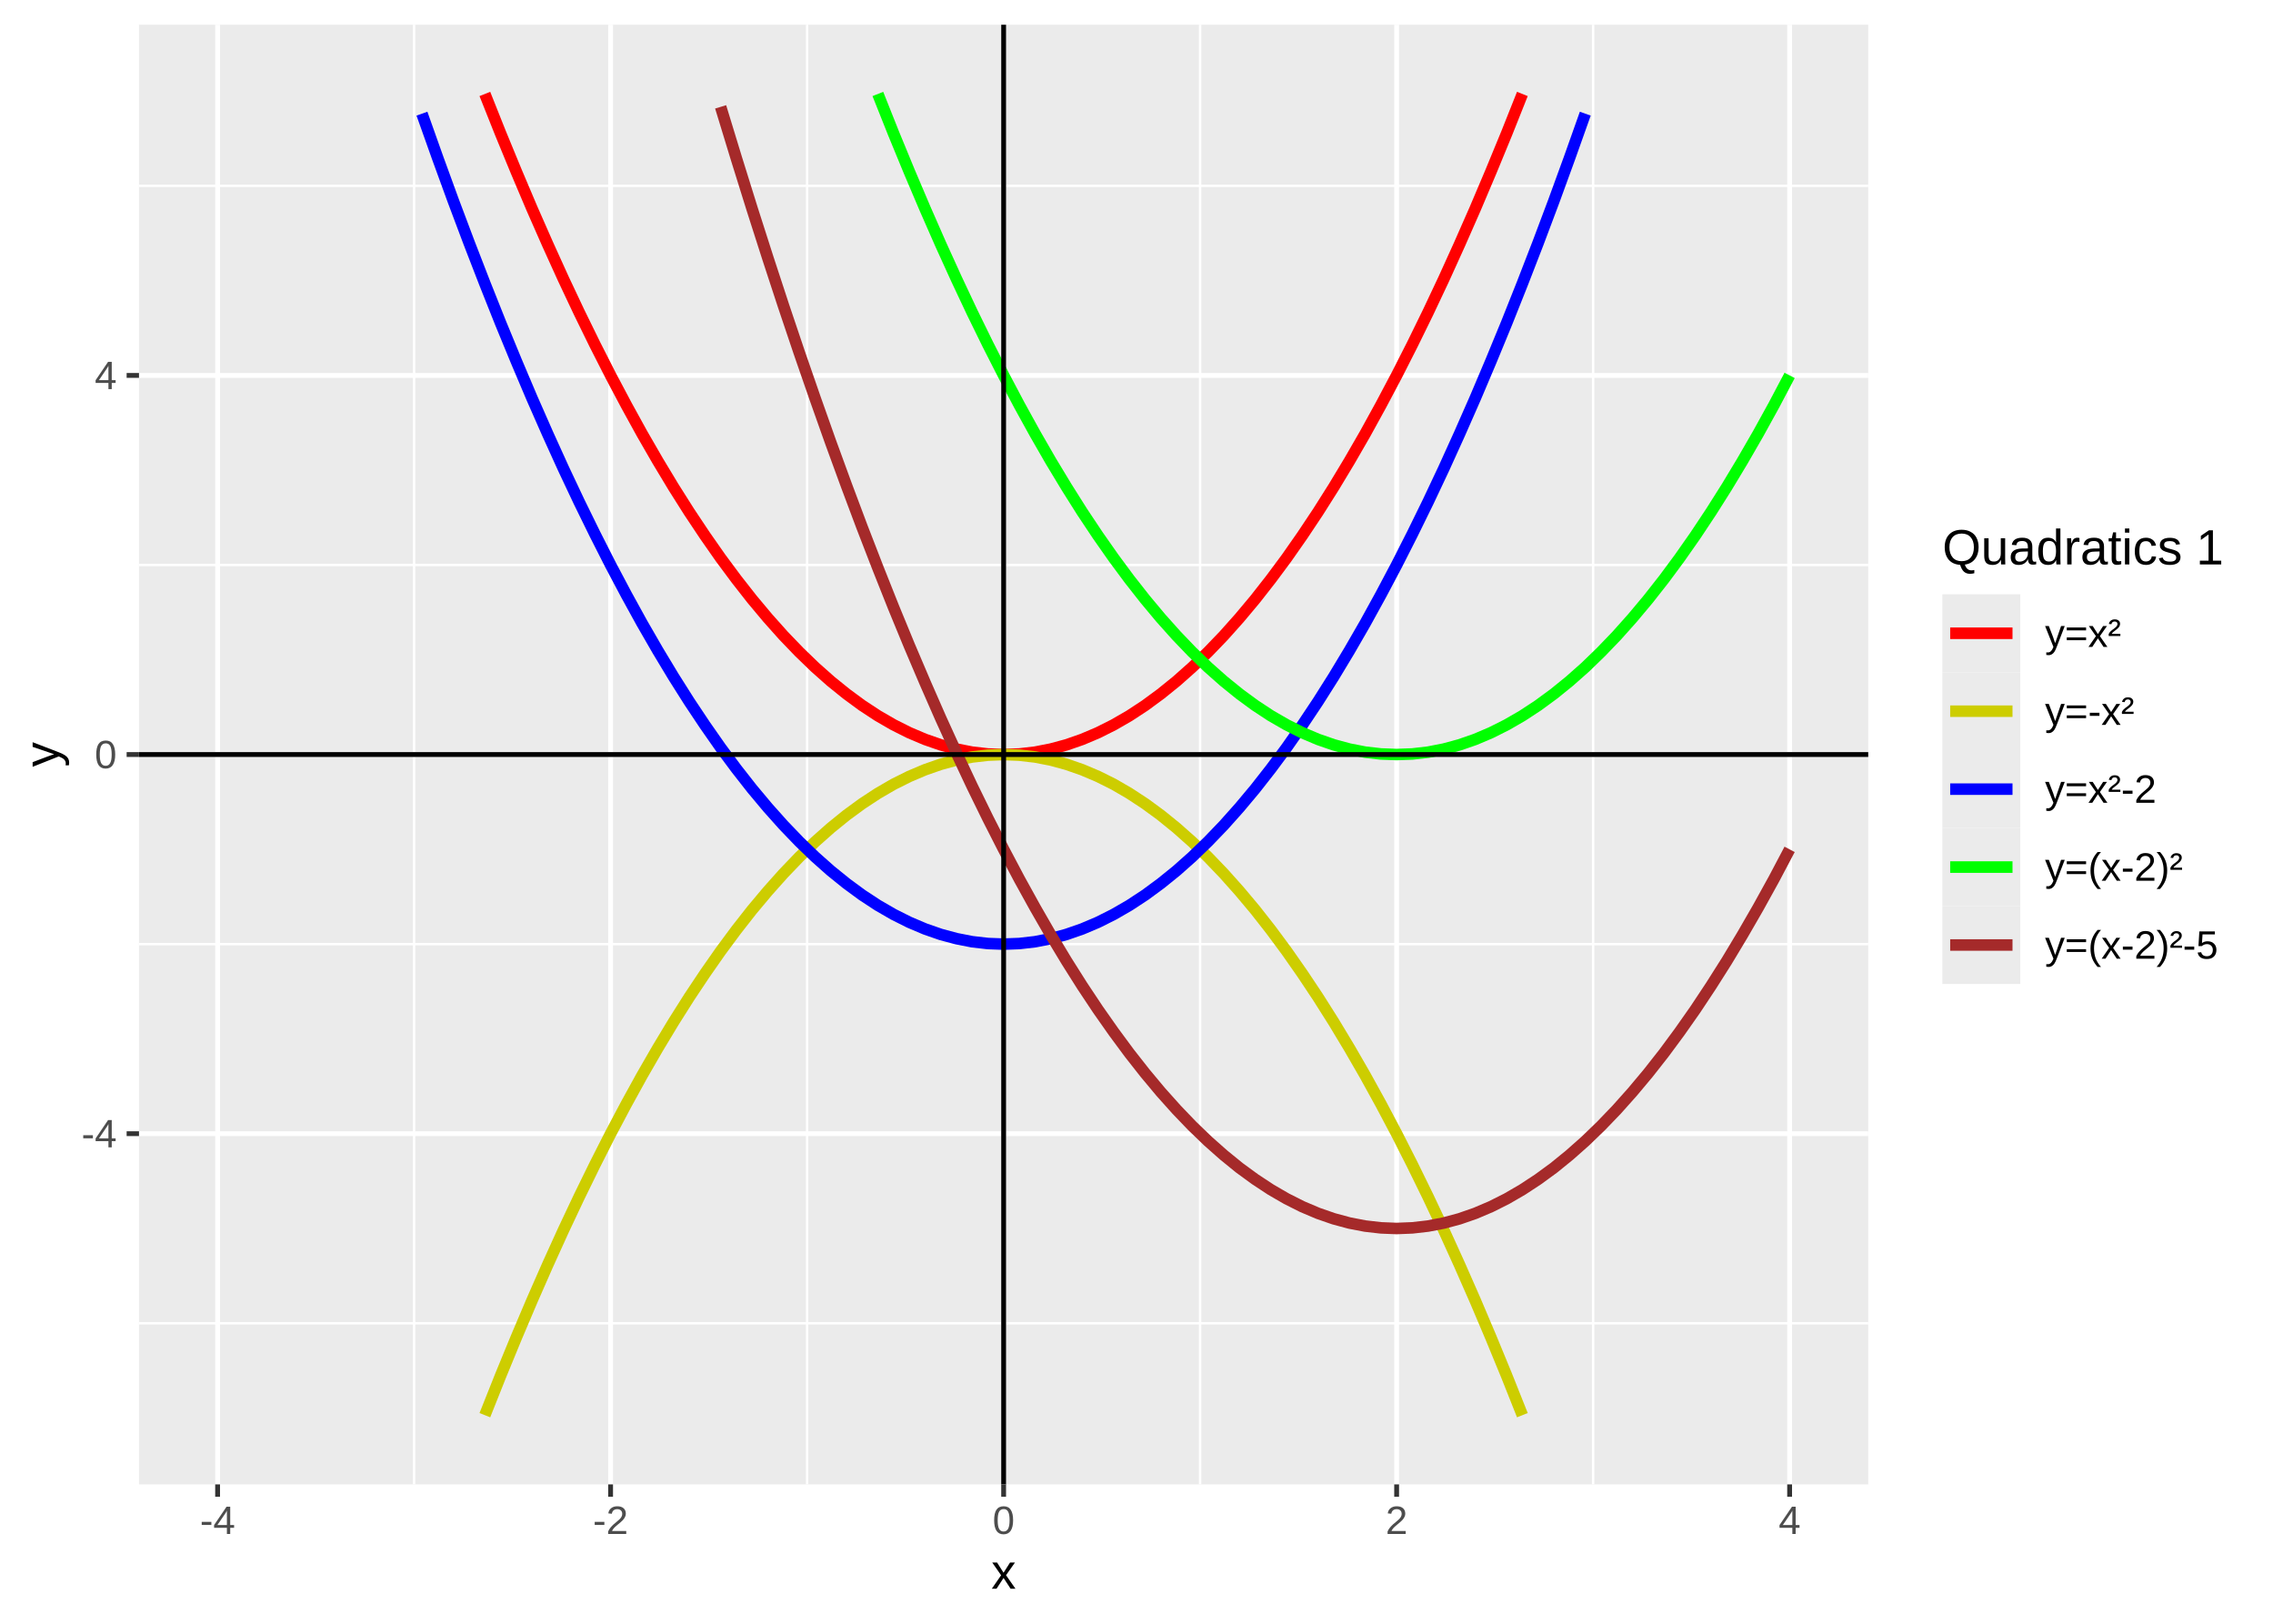
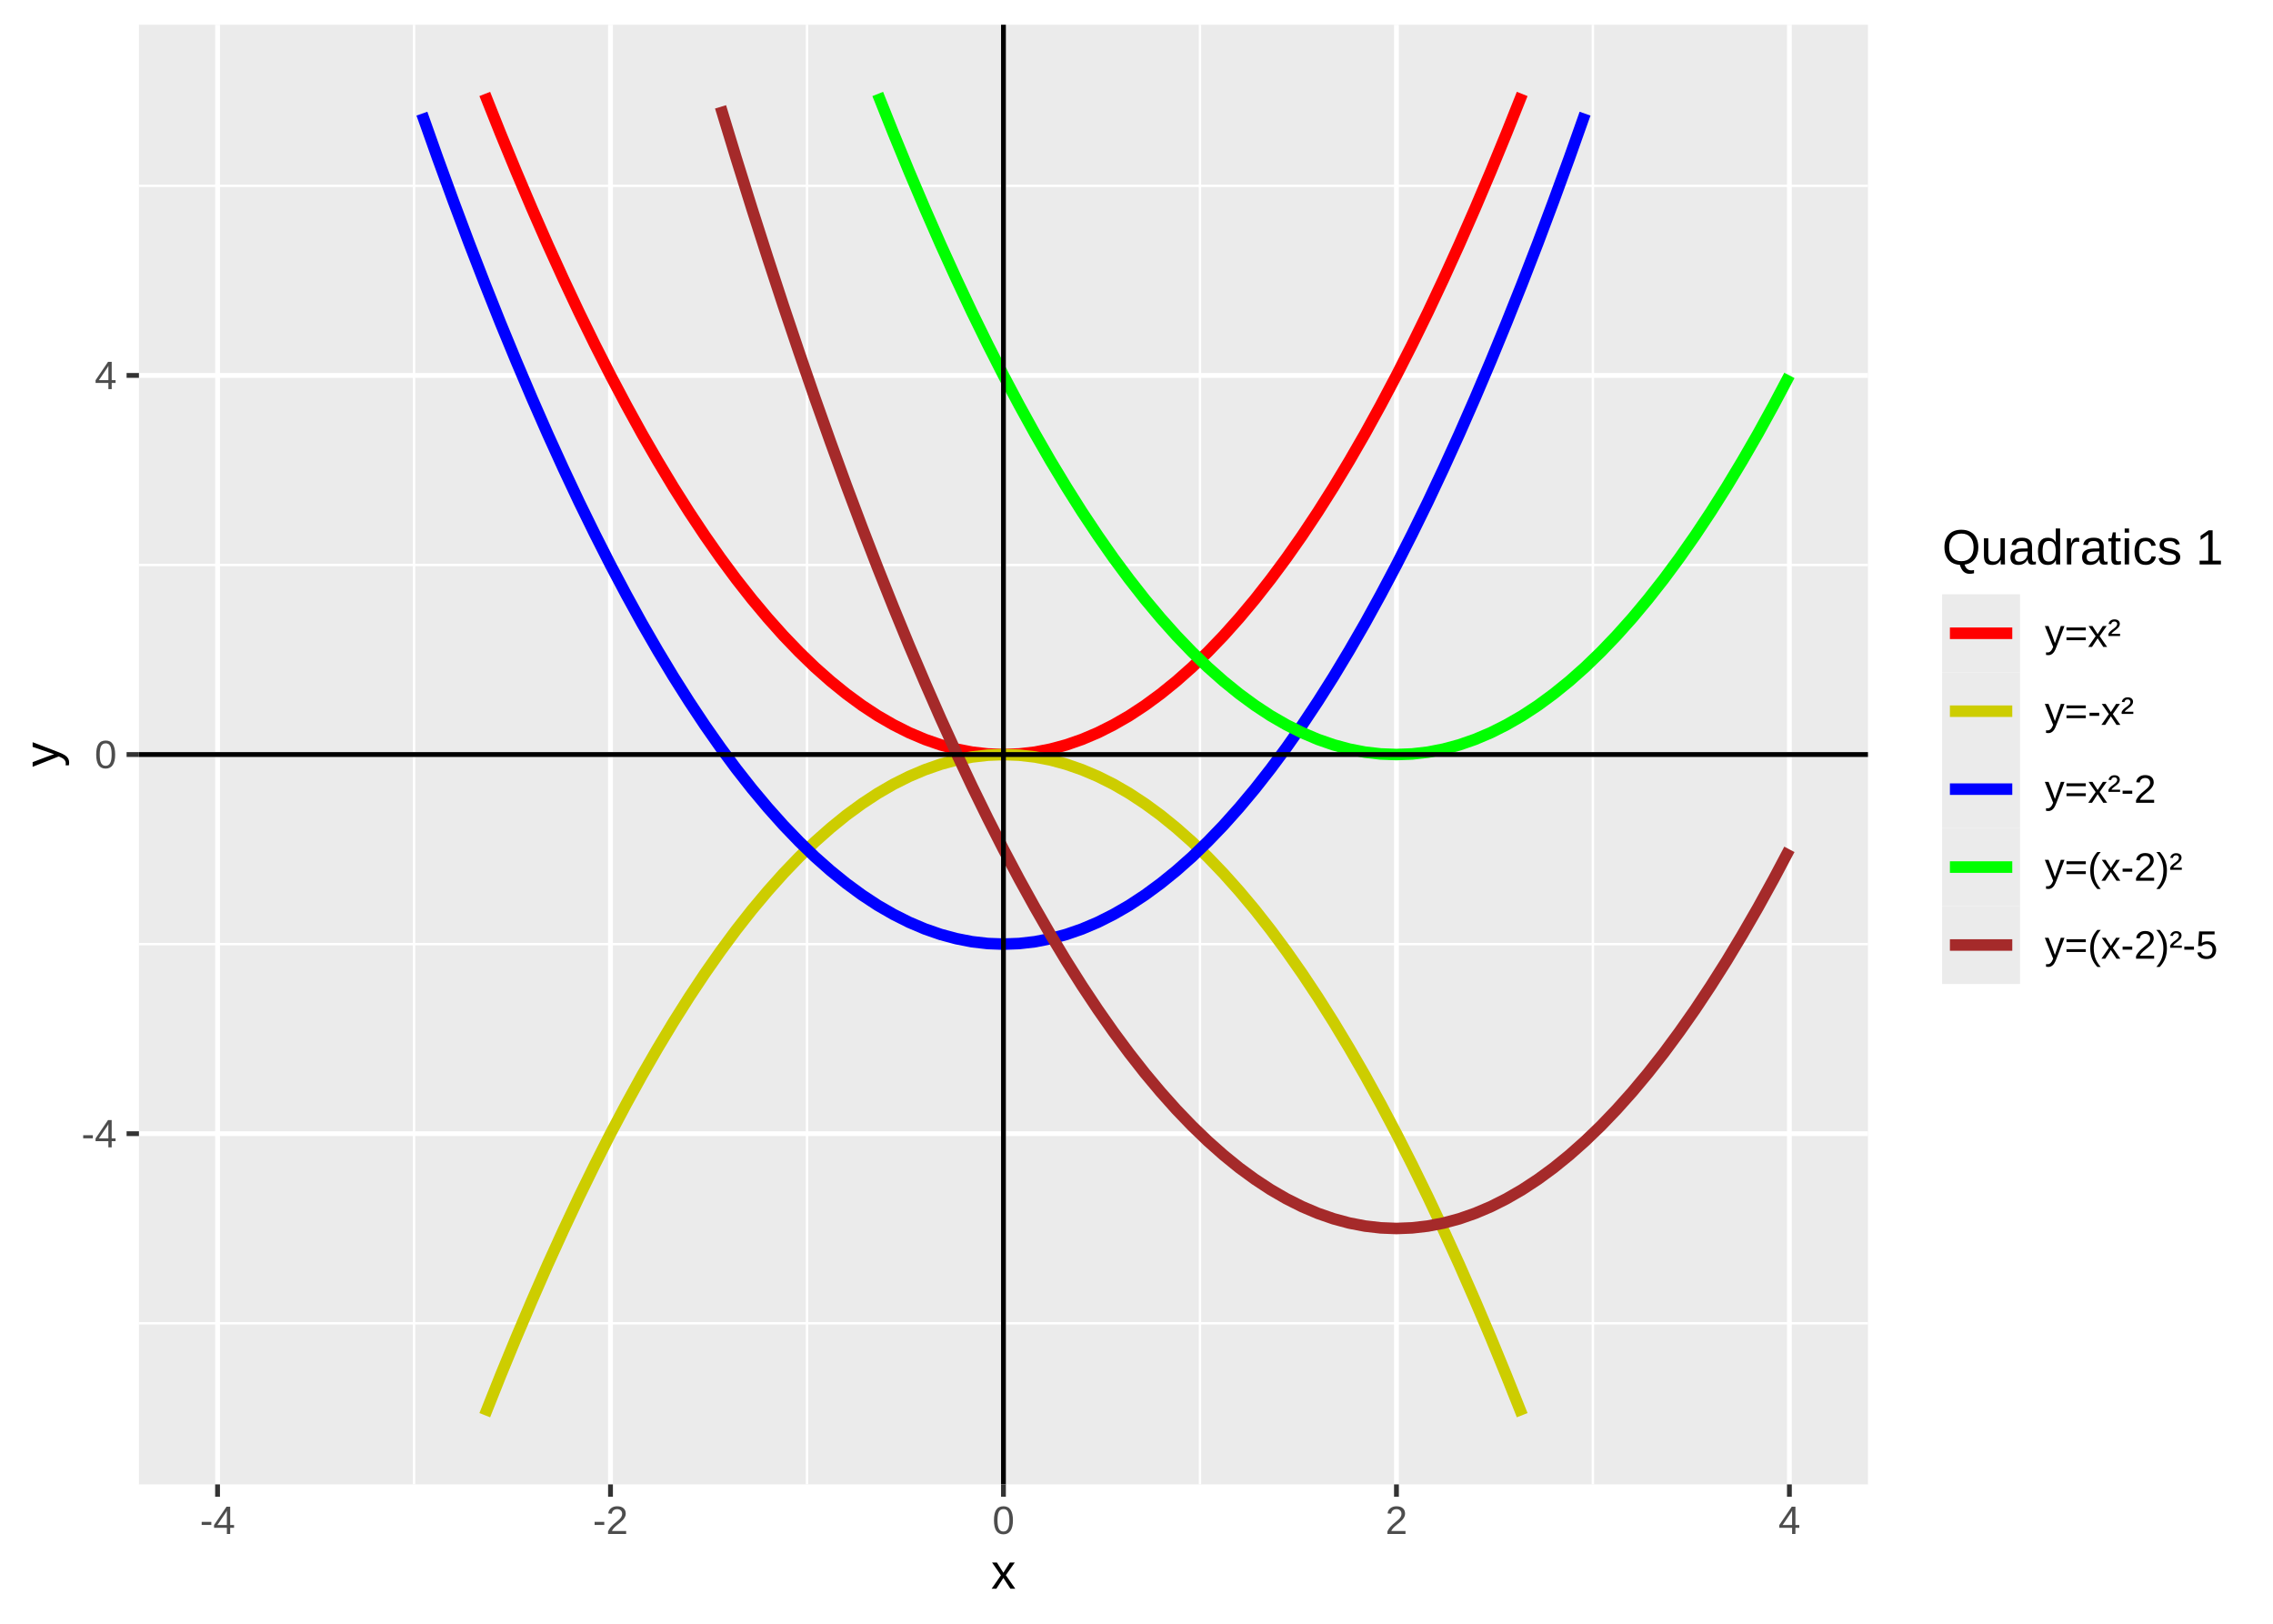
- <svg xmlns="http://www.w3.org/2000/svg" class="svglite" width="504.00pt" height="360.00pt" viewBox="0 0 504.00 360.00">
-   <defs>
-     <style type="text/css">
+ <svg xmlns="http://www.w3.org/2000/svg" width="504.00pt" height="360.00pt" viewBox="0 0 504.00 360.00">
+   <g class="svglite">
+     <defs>
+       <style type="text/css">
    .svglite line, .svglite polyline, .svglite polygon, .svglite path, .svglite rect, .svglite circle {
      fill: none;
      stroke: #000000;
      stroke-linecap: round;
      stroke-linejoin: round;
      stroke-miterlimit: 10.00;
    }
    .svglite text {
      white-space: pre;
    }
+     .svglite g.glyphgroup path {
+       fill: inherit;
+       stroke: none;
+     }
  </style>
-   </defs>
-   <rect width="100%" height="100%" style="stroke: none; fill: #FFFFFF;" />
-   <defs>
-     <clipPath id="cpMC4wMHw1MDQuMDB8MC4wMHwzNjAuMDA=">
-       <rect x="0.00" y="0.00" width="504.00" height="360.00" />
-     </clipPath>
-   </defs>
-   <g clip-path="url(#cpMC4wMHw1MDQuMDB8MC4wMHwzNjAuMDA=)">
-     <rect x="0" y="0.00" width="504.00" height="360.00" style="stroke-width: 1.07; stroke: #FFFFFF; fill: #FFFFFF;" />
-   </g>
-   <defs>
-     <clipPath id="cpMzAuODJ8NDE0LjI1fDUuNDh8MzI5LjEx">
-       <rect x="30.82" y="5.48" width="383.43" height="323.63" />
-     </clipPath>
-   </defs>
-   <g clip-path="url(#cpMzAuODJ8NDE0LjI1fDUuNDh8MzI5LjEx)">
-     <rect x="30.82" y="5.48" width="383.43" height="323.63" style="stroke-width: 1.07; stroke: none; fill: #EBEBEB;" />
-     <polyline points="30.82,293.38 414.25,293.38 " style="stroke-width: 0.53; stroke: #FFFFFF; stroke-linecap: butt;" />
-     <polyline points="30.82,209.32 414.25,209.32 " style="stroke-width: 0.53; stroke: #FFFFFF; stroke-linecap: butt;" />
-     <polyline points="30.82,125.26 414.25,125.26 " style="stroke-width: 0.53; stroke: #FFFFFF; stroke-linecap: butt;" />
-     <polyline points="30.82,41.20 414.25,41.20 " style="stroke-width: 0.53; stroke: #FFFFFF; stroke-linecap: butt;" />
-     <polyline points="91.82,329.11 91.82,5.48 " style="stroke-width: 0.53; stroke: #FFFFFF; stroke-linecap: butt;" />
-     <polyline points="178.96,329.11 178.96,5.48 " style="stroke-width: 0.53; stroke: #FFFFFF; stroke-linecap: butt;" />
-     <polyline points="266.11,329.11 266.11,5.48 " style="stroke-width: 0.53; stroke: #FFFFFF; stroke-linecap: butt;" />
-     <polyline points="353.25,329.11 353.25,5.48 " style="stroke-width: 0.53; stroke: #FFFFFF; stroke-linecap: butt;" />
-     <polyline points="30.82,251.35 414.25,251.35 " style="stroke-width: 1.07; stroke: #FFFFFF; stroke-linecap: butt;" />
-     <polyline points="30.82,167.29 414.25,167.29 " style="stroke-width: 1.07; stroke: #FFFFFF; stroke-linecap: butt;" />
-     <polyline points="30.82,83.23 414.25,83.23 " style="stroke-width: 1.07; stroke: #FFFFFF; stroke-linecap: butt;" />
-     <polyline points="48.25,329.11 48.25,5.48 " style="stroke-width: 1.07; stroke: #FFFFFF; stroke-linecap: butt;" />
-     <polyline points="135.39,329.11 135.39,5.48 " style="stroke-width: 1.07; stroke: #FFFFFF; stroke-linecap: butt;" />
-     <polyline points="222.54,329.11 222.54,5.48 " style="stroke-width: 1.07; stroke: #FFFFFF; stroke-linecap: butt;" />
-     <polyline points="309.68,329.11 309.68,5.48 " style="stroke-width: 1.07; stroke: #FFFFFF; stroke-linecap: butt;" />
-     <polyline points="396.82,329.11 396.82,5.48 " style="stroke-width: 1.07; stroke: #FFFFFF; stroke-linecap: butt;" />
-     <polyline points="107.51,20.83 110.99,29.57 114.48,38.04 117.96,46.25 121.45,54.18 124.93,61.85 128.42,69.25 131.91,76.38 135.39,83.23 138.88,89.82 142.36,96.15 145.85,102.20 149.33,107.98 152.82,113.50 156.31,118.74 159.79,123.72 163.28,128.42 166.76,132.86 170.25,137.03 173.73,140.93 177.22,144.56 180.71,147.93 184.19,151.02 187.68,153.84 191.16,156.40 194.65,158.69 198.13,160.70 201.62,162.45 205.11,163.93 208.59,165.14 212.08,166.08 215.56,166.76 219.05,167.16 222.54,167.29 226.02,167.16 229.51,166.76 232.99,166.08 236.48,165.14 239.96,163.93 243.45,162.45 246.94,160.70 250.42,158.69 253.91,156.40 257.39,153.84 260.88,151.02 264.36,147.93 267.85,144.56 271.34,140.93 274.82,137.03 278.31,132.86 281.79,128.42 285.28,123.72 288.76,118.74 292.25,113.50 295.74,107.98 299.22,102.20 302.71,96.15 306.19,89.82 309.68,83.23 313.16,76.38 316.65,69.25 320.14,61.85 323.62,54.18 327.11,46.25 330.59,38.04 334.08,29.57 337.56,20.83 " style="stroke-width: 2.56; stroke: #FF0000; stroke-linecap: butt;" />
-     <polyline points="107.51,313.76 110.99,305.02 114.48,296.54 117.96,288.34 121.45,280.40 124.93,272.74 128.42,265.34 131.91,258.21 135.39,251.35 138.88,244.76 142.36,238.44 145.85,232.39 149.33,226.61 152.82,221.09 156.31,215.85 159.79,210.87 163.28,206.16 166.76,201.72 170.25,197.56 173.73,193.66 177.22,190.02 180.71,186.66 184.19,183.57 187.68,180.74 191.16,178.19 194.65,175.90 198.13,173.88 201.62,172.14 205.11,170.66 208.59,169.45 212.08,168.50 215.56,167.83 219.05,167.43 222.54,167.29 226.02,167.43 229.51,167.83 232.99,168.50 236.48,169.45 239.96,170.66 243.45,172.14 246.94,173.88 250.42,175.90 253.91,178.19 257.39,180.74 260.88,183.57 264.36,186.66 267.85,190.02 271.34,193.66 274.82,197.56 278.31,201.72 281.79,206.16 285.28,210.87 288.76,215.85 292.25,221.09 295.74,226.61 299.22,232.39 302.71,238.44 306.19,244.76 309.68,251.35 313.16,258.21 316.65,265.34 320.14,272.74 323.62,280.40 327.11,288.34 330.59,296.54 334.08,305.02 337.56,313.76 " style="stroke-width: 2.56; stroke: #CDCD00; stroke-linecap: butt;" />
-     <polyline points="93.56,25.20 97.05,35.02 100.53,44.57 104.02,53.85 107.51,62.86 110.99,71.60 114.48,80.07 117.96,88.28 121.45,96.21 124.93,103.88 128.42,111.28 131.91,118.40 135.39,125.26 138.88,131.85 142.36,138.18 145.85,144.23 149.33,150.01 152.82,155.53 156.31,160.77 159.79,165.75 163.28,170.45 166.76,174.89 170.25,179.06 173.73,182.96 177.22,186.59 180.71,189.96 184.19,193.05 187.68,195.87 191.16,198.43 194.65,200.72 198.13,202.73 201.62,204.48 205.11,205.96 208.59,207.17 212.08,208.11 215.56,208.79 219.05,209.19 222.54,209.32 226.02,209.19 229.51,208.79 232.99,208.11 236.48,207.17 239.96,205.96 243.45,204.48 246.94,202.73 250.42,200.72 253.91,198.43 257.39,195.87 260.88,193.05 264.36,189.96 267.85,186.59 271.34,182.96 274.82,179.06 278.31,174.89 281.79,170.45 285.28,165.75 288.76,160.77 292.25,155.53 295.74,150.01 299.22,144.23 302.71,138.18 306.19,131.85 309.68,125.26 313.16,118.40 316.65,111.28 320.14,103.88 323.62,96.21 327.11,88.28 330.59,80.07 334.08,71.60 337.56,62.86 341.05,53.85 344.54,44.57 348.02,35.02 351.51,25.20 " style="stroke-width: 2.56; stroke: #0000FF; stroke-linecap: butt;" />
-     <polyline points="194.65,20.83 198.13,29.57 201.62,38.04 205.11,46.25 208.59,54.18 212.08,61.85 215.56,69.25 219.05,76.38 222.54,83.23 226.02,89.82 229.51,96.15 232.99,102.20 236.48,107.98 239.96,113.50 243.45,118.74 246.94,123.72 250.42,128.42 253.91,132.86 257.39,137.03 260.88,140.93 264.36,144.56 267.85,147.93 271.34,151.02 274.82,153.84 278.31,156.40 281.79,158.69 285.28,160.70 288.76,162.45 292.25,163.93 295.74,165.14 299.22,166.08 302.71,166.76 306.19,167.16 309.68,167.29 313.16,167.16 316.65,166.76 320.14,166.08 323.62,165.14 327.11,163.93 330.59,162.45 334.08,160.70 337.56,158.69 341.05,156.40 344.54,153.84 348.02,151.02 351.51,147.93 354.99,144.56 358.48,140.93 361.96,137.03 365.45,132.86 368.94,128.42 372.42,123.72 375.91,118.74 379.39,113.50 382.88,107.98 386.36,102.20 389.85,96.15 393.34,89.82 396.82,83.23 " style="stroke-width: 2.56; stroke: #00FF00; stroke-linecap: butt;" />
-     <polyline points="159.79,23.69 163.28,35.12 166.76,46.28 170.25,57.18 173.73,67.80 177.22,78.16 180.71,88.24 184.19,98.06 187.68,107.61 191.16,116.89 194.65,125.90 198.13,134.65 201.62,143.12 205.11,151.32 208.59,159.26 212.08,166.92 215.56,174.32 219.05,181.45 222.54,188.31 226.02,194.90 229.51,201.22 232.99,207.27 236.48,213.06 239.96,218.57 243.45,223.82 246.94,228.79 250.42,233.50 253.91,237.94 257.39,242.11 260.88,246.01 264.36,249.64 267.85,253.00 271.34,256.09 274.82,258.92 278.31,261.47 281.79,263.76 285.28,265.78 288.76,267.53 292.25,269.01 295.74,270.22 299.22,271.16 302.71,271.83 306.19,272.23 309.68,272.37 313.16,272.23 316.65,271.83 320.14,271.16 323.62,270.22 327.11,269.01 330.59,267.53 334.08,265.78 337.56,263.76 341.05,261.47 344.54,258.92 348.02,256.09 351.51,253.00 354.99,249.64 358.48,246.01 361.96,242.11 365.45,237.94 368.94,233.50 372.42,228.79 375.91,223.82 379.39,218.57 382.88,213.06 386.36,207.27 389.85,201.22 393.34,194.90 396.82,188.31 " style="stroke-width: 2.56; stroke: #A52A2A; stroke-linecap: butt;" />
-     <line x1="30.82" y1="167.29" x2="414.25" y2="167.29" style="stroke-width: 1.07; stroke-linecap: butt;" />
-     <line x1="222.54" y1="329.11" x2="222.54" y2="5.48" style="stroke-width: 1.07; stroke-linecap: butt;" />
-   </g>
-   <g clip-path="url(#cpMC4wMHw1MDQuMDB8MC4wMHwzNjAuMDA=)">
-     <text x="25.89" y="254.38" text-anchor="end" style="font-size: 8.80px;fill: #4D4D4D; font-family: &quot;Arimo&quot;;" textLength="7.82px" lengthAdjust="spacingAndGlyphs">-4</text>
-     <text x="25.89" y="170.33" text-anchor="end" style="font-size: 8.80px;fill: #4D4D4D; font-family: &quot;Arimo&quot;;" textLength="4.90px" lengthAdjust="spacingAndGlyphs">0</text>
-     <text x="25.89" y="86.27" text-anchor="end" style="font-size: 8.80px;fill: #4D4D4D; font-family: &quot;Arimo&quot;;" textLength="4.90px" lengthAdjust="spacingAndGlyphs">4</text>
-     <polyline points="28.08,251.35 30.82,251.35 " style="stroke-width: 1.07; stroke: #333333; stroke-linecap: butt;" />
-     <polyline points="28.08,167.29 30.82,167.29 " style="stroke-width: 1.07; stroke: #333333; stroke-linecap: butt;" />
-     <polyline points="28.08,83.23 30.82,83.23 " style="stroke-width: 1.07; stroke: #333333; stroke-linecap: butt;" />
-     <polyline points="48.25,331.85 48.25,329.11 " style="stroke-width: 1.07; stroke: #333333; stroke-linecap: butt;" />
-     <polyline points="135.39,331.85 135.39,329.11 " style="stroke-width: 1.07; stroke: #333333; stroke-linecap: butt;" />
-     <polyline points="222.54,331.85 222.54,329.11 " style="stroke-width: 1.07; stroke: #333333; stroke-linecap: butt;" />
-     <polyline points="309.68,331.85 309.68,329.11 " style="stroke-width: 1.07; stroke: #333333; stroke-linecap: butt;" />
-     <polyline points="396.82,331.85 396.82,329.11 " style="stroke-width: 1.07; stroke: #333333; stroke-linecap: butt;" />
-     <text x="48.25" y="340.10" text-anchor="middle" style="font-size: 8.80px;fill: #4D4D4D; font-family: &quot;Arimo&quot;;" textLength="7.82px" lengthAdjust="spacingAndGlyphs">-4</text>
-     <text x="135.39" y="340.10" text-anchor="middle" style="font-size: 8.80px;fill: #4D4D4D; font-family: &quot;Arimo&quot;;" textLength="7.82px" lengthAdjust="spacingAndGlyphs">-2</text>
-     <text x="222.54" y="340.10" text-anchor="middle" style="font-size: 8.80px;fill: #4D4D4D; font-family: &quot;Arimo&quot;;" textLength="4.90px" lengthAdjust="spacingAndGlyphs">0</text>
-     <text x="309.68" y="340.10" text-anchor="middle" style="font-size: 8.80px;fill: #4D4D4D; font-family: &quot;Arimo&quot;;" textLength="4.90px" lengthAdjust="spacingAndGlyphs">2</text>
-     <text x="396.82" y="340.10" text-anchor="middle" style="font-size: 8.80px;fill: #4D4D4D; font-family: &quot;Arimo&quot;;" textLength="4.90px" lengthAdjust="spacingAndGlyphs">4</text>
-     <text x="222.54" y="352.24" text-anchor="middle" style="font-size: 11.00px; font-family: &quot;Arimo&quot;;" textLength="5.50px" lengthAdjust="spacingAndGlyphs">x</text>
-     <text transform="translate(13.05,167.29) rotate(-90)" text-anchor="middle" style="font-size: 11.00px; font-family: &quot;Arimo&quot;;" textLength="5.50px" lengthAdjust="spacingAndGlyphs">y</text>
-     <rect x="425.21" y="110.95" width="73.31" height="112.69" style="stroke-width: 1.07; stroke: none; fill: #FFFFFF;" />
-     <text x="430.69" y="125.14" style="font-size: 11.00px; font-family: &quot;Arimo&quot;;" textLength="62.35px" lengthAdjust="spacingAndGlyphs">Quadratics 1</text>
-     <rect x="430.69" y="131.76" width="17.28" height="17.28" style="stroke-width: 1.07; stroke: none; fill: #EBEBEB;" />
-     <line x1="432.42" y1="140.40" x2="446.24" y2="140.40" style="stroke-width: 2.56; stroke: #FF0000; stroke-linecap: butt;" />
-     <rect x="430.69" y="149.04" width="17.28" height="17.28" style="stroke-width: 1.07; stroke: none; fill: #EBEBEB;" />
-     <line x1="432.42" y1="157.68" x2="446.24" y2="157.68" style="stroke-width: 2.56; stroke: #CDCD00; stroke-linecap: butt;" />
-     <rect x="430.69" y="166.32" width="17.28" height="17.28" style="stroke-width: 1.07; stroke: none; fill: #EBEBEB;" />
-     <line x1="432.42" y1="174.96" x2="446.24" y2="174.96" style="stroke-width: 2.56; stroke: #0000FF; stroke-linecap: butt;" />
-     <rect x="430.69" y="183.60" width="17.28" height="17.28" style="stroke-width: 1.07; stroke: none; fill: #EBEBEB;" />
-     <line x1="432.42" y1="192.24" x2="446.24" y2="192.24" style="stroke-width: 2.56; stroke: #00FF00; stroke-linecap: butt;" />
-     <rect x="430.69" y="200.88" width="17.28" height="17.28" style="stroke-width: 1.07; stroke: none; fill: #EBEBEB;" />
-     <line x1="432.42" y1="209.52" x2="446.24" y2="209.52" style="stroke-width: 2.56; stroke: #A52A2A; stroke-linecap: butt;" />
-     <text x="453.45" y="143.43" style="font-size: 8.80px; font-family: &quot;Arimo&quot;;" textLength="16.87px" lengthAdjust="spacingAndGlyphs">y=x²</text>
-     <text x="453.45" y="160.71" style="font-size: 8.80px; font-family: &quot;Arimo&quot;;" textLength="19.79px" lengthAdjust="spacingAndGlyphs">y=-x²</text>
-     <text x="453.45" y="177.99" style="font-size: 8.80px; font-family: &quot;Arimo&quot;;" textLength="24.69px" lengthAdjust="spacingAndGlyphs">y=x²-2</text>
-     <text x="453.45" y="195.27" style="font-size: 8.80px; font-family: &quot;Arimo&quot;;" textLength="30.55px" lengthAdjust="spacingAndGlyphs">y=(x-2)²</text>
-     <text x="453.45" y="212.55" style="font-size: 8.80px; font-family: &quot;Arimo&quot;;" textLength="38.37px" lengthAdjust="spacingAndGlyphs">y=(x-2)²-5</text>
+     </defs>
+     <rect width="100%" height="100%" style="stroke: none; fill: #FFFFFF;" />
+     <defs>
+       <clipPath id="cpMC4wMHw1MDQuMDB8MC4wMHwzNjAuMDA=">
+         <rect x="0.00" y="0.00" width="504.00" height="360.00" />
+       </clipPath>
+     </defs>
+     <g clip-path="url(#cpMC4wMHw1MDQuMDB8MC4wMHwzNjAuMDA=)">
+       <rect x="0" y="0.00" width="504.00" height="360.00" style="stroke-width: 1.07; stroke: #FFFFFF; fill: #FFFFFF;" />
+     </g>
+     <defs>
+       <clipPath id="cpMzAuODF8NDE0LjIwfDUuNDh8MzI5LjEx">
+         <rect x="30.81" y="5.48" width="383.38" height="323.63" />
+       </clipPath>
+     </defs>
+     <g clip-path="url(#cpMzAuODF8NDE0LjIwfDUuNDh8MzI5LjEx)">
+       <rect x="30.81" y="5.48" width="383.38" height="323.63" style="stroke-width: 1.07; stroke: none; fill: #EBEBEB;" />
+       <polyline points="30.81,293.38 414.20,293.38 " style="stroke-width: 0.53; stroke: #FFFFFF; stroke-linecap: butt;" />
+       <polyline points="30.81,209.32 414.20,209.32 " style="stroke-width: 0.53; stroke: #FFFFFF; stroke-linecap: butt;" />
+       <polyline points="30.81,125.26 414.20,125.26 " style="stroke-width: 0.53; stroke: #FFFFFF; stroke-linecap: butt;" />
+       <polyline points="30.81,41.20 414.20,41.20 " style="stroke-width: 0.53; stroke: #FFFFFF; stroke-linecap: butt;" />
+       <polyline points="91.81,329.11 91.81,5.48 " style="stroke-width: 0.53; stroke: #FFFFFF; stroke-linecap: butt;" />
+       <polyline points="178.94,329.11 178.94,5.48 " style="stroke-width: 0.53; stroke: #FFFFFF; stroke-linecap: butt;" />
+       <polyline points="266.07,329.11 266.07,5.48 " style="stroke-width: 0.53; stroke: #FFFFFF; stroke-linecap: butt;" />
+       <polyline points="353.20,329.11 353.20,5.48 " style="stroke-width: 0.53; stroke: #FFFFFF; stroke-linecap: butt;" />
+       <polyline points="30.81,251.35 414.20,251.35 " style="stroke-width: 1.07; stroke: #FFFFFF; stroke-linecap: butt;" />
+       <polyline points="30.81,167.29 414.20,167.29 " style="stroke-width: 1.07; stroke: #FFFFFF; stroke-linecap: butt;" />
+       <polyline points="30.81,83.23 414.20,83.23 " style="stroke-width: 1.07; stroke: #FFFFFF; stroke-linecap: butt;" />
+       <polyline points="48.24,329.11 48.24,5.48 " style="stroke-width: 1.07; stroke: #FFFFFF; stroke-linecap: butt;" />
+       <polyline points="135.37,329.11 135.37,5.48 " style="stroke-width: 1.07; stroke: #FFFFFF; stroke-linecap: butt;" />
+       <polyline points="222.50,329.11 222.50,5.48 " style="stroke-width: 1.07; stroke: #FFFFFF; stroke-linecap: butt;" />
+       <polyline points="309.64,329.11 309.64,5.48 " style="stroke-width: 1.07; stroke: #FFFFFF; stroke-linecap: butt;" />
+       <polyline points="396.77,329.11 396.77,5.48 " style="stroke-width: 1.07; stroke: #FFFFFF; stroke-linecap: butt;" />
+       <polyline points="107.49,20.83 110.97,29.57 114.46,38.04 117.95,46.25 121.43,54.18 124.92,61.85 128.40,69.25 131.89,76.38 135.37,83.23 138.86,89.82 142.34,96.15 145.83,102.20 149.31,107.98 152.80,113.50 156.28,118.74 159.77,123.72 163.25,128.42 166.74,132.86 170.23,137.03 173.71,140.93 177.20,144.56 180.68,147.93 184.17,151.02 187.65,153.84 191.14,156.40 194.62,158.69 198.11,160.70 201.59,162.45 205.08,163.93 208.56,165.14 212.05,166.08 215.53,166.76 219.02,167.16 222.50,167.29 225.99,167.16 229.48,166.76 232.96,166.08 236.45,165.14 239.93,163.93 243.42,162.45 246.90,160.70 250.39,158.69 253.87,156.40 257.36,153.84 260.84,151.02 264.33,147.93 267.81,144.56 271.30,140.93 274.78,137.03 278.27,132.86 281.75,128.42 285.24,123.72 288.73,118.74 292.21,113.50 295.70,107.98 299.18,102.20 302.67,96.15 306.15,89.82 309.64,83.23 313.12,76.38 316.61,69.25 320.09,61.85 323.58,54.18 327.06,46.25 330.55,38.04 334.03,29.57 337.52,20.83 " style="stroke-width: 2.56; stroke: #FF0000; stroke-linecap: butt;" />
+       <polyline points="107.49,313.76 110.97,305.02 114.46,296.54 117.95,288.34 121.43,280.40 124.92,272.74 128.40,265.34 131.89,258.21 135.37,251.35 138.86,244.76 142.34,238.44 145.83,232.39 149.31,226.61 152.80,221.09 156.28,215.85 159.77,210.87 163.25,206.16 166.74,201.72 170.23,197.56 173.71,193.66 177.20,190.02 180.68,186.66 184.17,183.57 187.65,180.74 191.14,178.19 194.62,175.90 198.11,173.88 201.59,172.14 205.08,170.66 208.56,169.45 212.05,168.50 215.53,167.83 219.02,167.43 222.50,167.29 225.99,167.43 229.48,167.83 232.96,168.50 236.45,169.45 239.93,170.66 243.42,172.14 246.90,173.88 250.39,175.90 253.87,178.19 257.36,180.74 260.84,183.57 264.33,186.66 267.81,190.02 271.30,193.66 274.78,197.56 278.27,201.72 281.75,206.16 285.24,210.87 288.73,215.85 292.21,221.09 295.70,226.61 299.18,232.39 302.67,238.44 306.15,244.76 309.64,251.35 313.12,258.21 316.61,265.34 320.09,272.74 323.58,280.40 327.06,288.34 330.55,296.54 334.03,305.02 337.52,313.76 " style="stroke-width: 2.56; stroke: #CDCD00; stroke-linecap: butt;" />
+       <polyline points="93.55,25.20 97.03,35.02 100.52,44.57 104.00,53.85 107.49,62.86 110.97,71.60 114.46,80.07 117.95,88.28 121.43,96.21 124.92,103.88 128.40,111.28 131.89,118.40 135.37,125.26 138.86,131.85 142.34,138.18 145.83,144.23 149.31,150.01 152.80,155.53 156.28,160.77 159.77,165.75 163.25,170.45 166.74,174.89 170.23,179.06 173.71,182.96 177.20,186.59 180.68,189.96 184.17,193.05 187.65,195.87 191.14,198.43 194.62,200.72 198.11,202.73 201.59,204.48 205.08,205.96 208.56,207.17 212.05,208.11 215.53,208.79 219.02,209.19 222.50,209.32 225.99,209.19 229.48,208.79 232.96,208.11 236.45,207.17 239.93,205.96 243.42,204.48 246.90,202.73 250.39,200.72 253.87,198.43 257.36,195.87 260.84,193.05 264.33,189.96 267.81,186.59 271.30,182.96 274.78,179.06 278.27,174.89 281.75,170.45 285.24,165.75 288.73,160.77 292.21,155.53 295.70,150.01 299.18,144.23 302.67,138.18 306.15,131.85 309.64,125.26 313.12,118.40 316.61,111.28 320.09,103.88 323.58,96.21 327.06,88.28 330.55,80.07 334.03,71.60 337.52,62.86 341.01,53.85 344.49,44.57 347.98,35.02 351.46,25.20 " style="stroke-width: 2.56; stroke: #0000FF; stroke-linecap: butt;" />
+       <polyline points="194.62,20.83 198.11,29.57 201.59,38.04 205.08,46.25 208.56,54.18 212.05,61.85 215.53,69.25 219.02,76.38 222.50,83.23 225.99,89.82 229.48,96.15 232.96,102.20 236.45,107.98 239.93,113.50 243.42,118.74 246.90,123.72 250.39,128.42 253.87,132.86 257.36,137.03 260.84,140.93 264.33,144.56 267.81,147.93 271.30,151.02 274.78,153.84 278.27,156.40 281.75,158.69 285.24,160.70 288.73,162.45 292.21,163.93 295.70,165.14 299.18,166.08 302.67,166.76 306.15,167.16 309.64,167.29 313.12,167.16 316.61,166.76 320.09,166.08 323.58,165.14 327.06,163.93 330.55,162.45 334.03,160.70 337.52,158.69 341.01,156.40 344.49,153.84 347.98,151.02 351.46,147.93 354.95,144.56 358.43,140.93 361.92,137.03 365.40,132.86 368.89,128.42 372.37,123.72 375.86,118.74 379.34,113.50 382.83,107.98 386.31,102.20 389.80,96.15 393.28,89.82 396.77,83.23 " style="stroke-width: 2.56; stroke: #00FF00; stroke-linecap: butt;" />
+       <polyline points="159.77,23.69 163.25,35.12 166.74,46.28 170.23,57.18 173.71,67.80 177.20,78.16 180.68,88.24 184.17,98.06 187.65,107.61 191.14,116.89 194.62,125.90 198.11,134.65 201.59,143.12 205.08,151.32 208.56,159.26 212.05,166.92 215.53,174.32 219.02,181.45 222.50,188.31 225.99,194.90 229.48,201.22 232.96,207.27 236.45,213.06 239.93,218.57 243.42,223.82 246.90,228.79 250.39,233.50 253.87,237.94 257.36,242.11 260.84,246.01 264.33,249.64 267.81,253.00 271.30,256.09 274.78,258.92 278.27,261.47 281.75,263.76 285.24,265.78 288.73,267.53 292.21,269.01 295.70,270.22 299.18,271.16 302.67,271.83 306.15,272.23 309.64,272.37 313.12,272.23 316.61,271.83 320.09,271.16 323.58,270.22 327.06,269.01 330.55,267.53 334.03,265.78 337.52,263.76 341.01,261.47 344.49,258.92 347.98,256.09 351.46,253.00 354.95,249.64 358.43,246.01 361.92,242.11 365.40,237.94 368.89,233.50 372.37,228.79 375.86,223.82 379.34,218.57 382.83,213.06 386.31,207.27 389.80,201.22 393.28,194.90 396.77,188.31 " style="stroke-width: 2.56; stroke: #A52A2A; stroke-linecap: butt;" />
+       <line x1="30.81" y1="167.29" x2="414.20" y2="167.29" style="stroke-width: 1.07; stroke-linecap: butt;" />
+       <line x1="222.50" y1="329.11" x2="222.50" y2="5.48" style="stroke-width: 1.07; stroke-linecap: butt;" />
+     </g>
+     <g clip-path="url(#cpMC4wMHw1MDQuMDB8MC4wMHwzNjAuMDA=)">
+       <text x="25.88" y="254.38" text-anchor="end" style="font-size: 8.80px;fill: #4D4D4D; font-family: &quot;Arimo&quot;;" textLength="7.81px" lengthAdjust="spacingAndGlyphs">-4</text>
+       <text x="25.88" y="170.33" text-anchor="end" style="font-size: 8.80px;fill: #4D4D4D; font-family: &quot;Arimo&quot;;" textLength="4.89px" lengthAdjust="spacingAndGlyphs">0</text>
+       <text x="25.88" y="86.27" text-anchor="end" style="font-size: 8.80px;fill: #4D4D4D; font-family: &quot;Arimo&quot;;" textLength="4.89px" lengthAdjust="spacingAndGlyphs">4</text>
+       <polyline points="28.07,251.35 30.81,251.35 " style="stroke-width: 1.07; stroke: #333333; stroke-linecap: butt;" />
+       <polyline points="28.07,167.29 30.81,167.29 " style="stroke-width: 1.07; stroke: #333333; stroke-linecap: butt;" />
+       <polyline points="28.07,83.23 30.81,83.23 " style="stroke-width: 1.07; stroke: #333333; stroke-linecap: butt;" />
+       <polyline points="48.24,331.85 48.24,329.11 " style="stroke-width: 1.07; stroke: #333333; stroke-linecap: butt;" />
+       <polyline points="135.37,331.85 135.37,329.11 " style="stroke-width: 1.07; stroke: #333333; stroke-linecap: butt;" />
+       <polyline points="222.50,331.85 222.50,329.11 " style="stroke-width: 1.07; stroke: #333333; stroke-linecap: butt;" />
+       <polyline points="309.64,331.85 309.64,329.11 " style="stroke-width: 1.07; stroke: #333333; stroke-linecap: butt;" />
+       <polyline points="396.77,331.85 396.77,329.11 " style="stroke-width: 1.07; stroke: #333333; stroke-linecap: butt;" />
+       <text x="48.24" y="340.10" text-anchor="middle" style="font-size: 8.80px;fill: #4D4D4D; font-family: &quot;Arimo&quot;;" textLength="7.81px" lengthAdjust="spacingAndGlyphs">-4</text>
+       <text x="135.37" y="340.10" text-anchor="middle" style="font-size: 8.80px;fill: #4D4D4D; font-family: &quot;Arimo&quot;;" textLength="7.81px" lengthAdjust="spacingAndGlyphs">-2</text>
+       <text x="222.50" y="340.10" text-anchor="middle" style="font-size: 8.80px;fill: #4D4D4D; font-family: &quot;Arimo&quot;;" textLength="4.89px" lengthAdjust="spacingAndGlyphs">0</text>
+       <text x="309.64" y="340.10" text-anchor="middle" style="font-size: 8.80px;fill: #4D4D4D; font-family: &quot;Arimo&quot;;" textLength="4.89px" lengthAdjust="spacingAndGlyphs">2</text>
+       <text x="396.77" y="340.10" text-anchor="middle" style="font-size: 8.80px;fill: #4D4D4D; font-family: &quot;Arimo&quot;;" textLength="4.89px" lengthAdjust="spacingAndGlyphs">4</text>
+       <text x="222.50" y="352.24" text-anchor="middle" style="font-size: 11.00px; font-family: &quot;Arimo&quot;;" textLength="5.50px" lengthAdjust="spacingAndGlyphs">x</text>
+       <text transform="translate(13.05,167.29) rotate(-90)" text-anchor="middle" style="font-size: 11.00px; font-family: &quot;Arimo&quot;;" textLength="5.50px" lengthAdjust="spacingAndGlyphs">y</text>
+       <rect x="425.16" y="110.95" width="73.37" height="112.69" style="stroke-width: 1.07; stroke: none; fill: #FFFFFF;" />
+       <text x="430.63" y="125.14" style="font-size: 11.00px; font-family: &quot;Arimo&quot;;" textLength="62.41px" lengthAdjust="spacingAndGlyphs">Quadratics 1</text>
+       <rect x="430.63" y="131.76" width="17.28" height="17.28" style="stroke-width: 1.07; stroke: none; fill: #EBEBEB;" />
+       <line x1="432.36" y1="140.40" x2="446.19" y2="140.40" style="stroke-width: 2.56; stroke: #FF0000; stroke-linecap: butt;" />
+       <rect x="430.63" y="149.04" width="17.28" height="17.28" style="stroke-width: 1.07; stroke: none; fill: #EBEBEB;" />
+       <line x1="432.36" y1="157.68" x2="446.19" y2="157.68" style="stroke-width: 2.56; stroke: #CDCD00; stroke-linecap: butt;" />
+       <rect x="430.63" y="166.32" width="17.28" height="17.28" style="stroke-width: 1.07; stroke: none; fill: #EBEBEB;" />
+       <line x1="432.36" y1="174.96" x2="446.19" y2="174.96" style="stroke-width: 2.56; stroke: #0000FF; stroke-linecap: butt;" />
+       <rect x="430.63" y="183.60" width="17.28" height="17.28" style="stroke-width: 1.07; stroke: none; fill: #EBEBEB;" />
+       <line x1="432.36" y1="192.24" x2="446.19" y2="192.24" style="stroke-width: 2.56; stroke: #00FF00; stroke-linecap: butt;" />
+       <rect x="430.63" y="200.88" width="17.28" height="17.28" style="stroke-width: 1.07; stroke: none; fill: #EBEBEB;" />
+       <line x1="432.36" y1="209.52" x2="446.19" y2="209.52" style="stroke-width: 2.56; stroke: #A52A2A; stroke-linecap: butt;" />
+       <text x="453.39" y="143.43" style="font-size: 8.80px; font-family: &quot;Arimo&quot;;" textLength="16.88px" lengthAdjust="spacingAndGlyphs">y=x²</text>
+       <text x="453.39" y="160.71" style="font-size: 8.80px; font-family: &quot;Arimo&quot;;" textLength="19.80px" lengthAdjust="spacingAndGlyphs">y=-x²</text>
+       <text x="453.39" y="177.99" style="font-size: 8.80px; font-family: &quot;Arimo&quot;;" textLength="24.69px" lengthAdjust="spacingAndGlyphs">y=x²-2</text>
+       <text x="453.39" y="195.27" style="font-size: 8.80px; font-family: &quot;Arimo&quot;;" textLength="30.53px" lengthAdjust="spacingAndGlyphs">y=(x-2)²</text>
+       <text x="453.39" y="212.55" style="font-size: 8.80px; font-family: &quot;Arimo&quot;;" textLength="38.34px" lengthAdjust="spacingAndGlyphs">y=(x-2)²-5</text>
+     </g>
  </g>
</svg>
